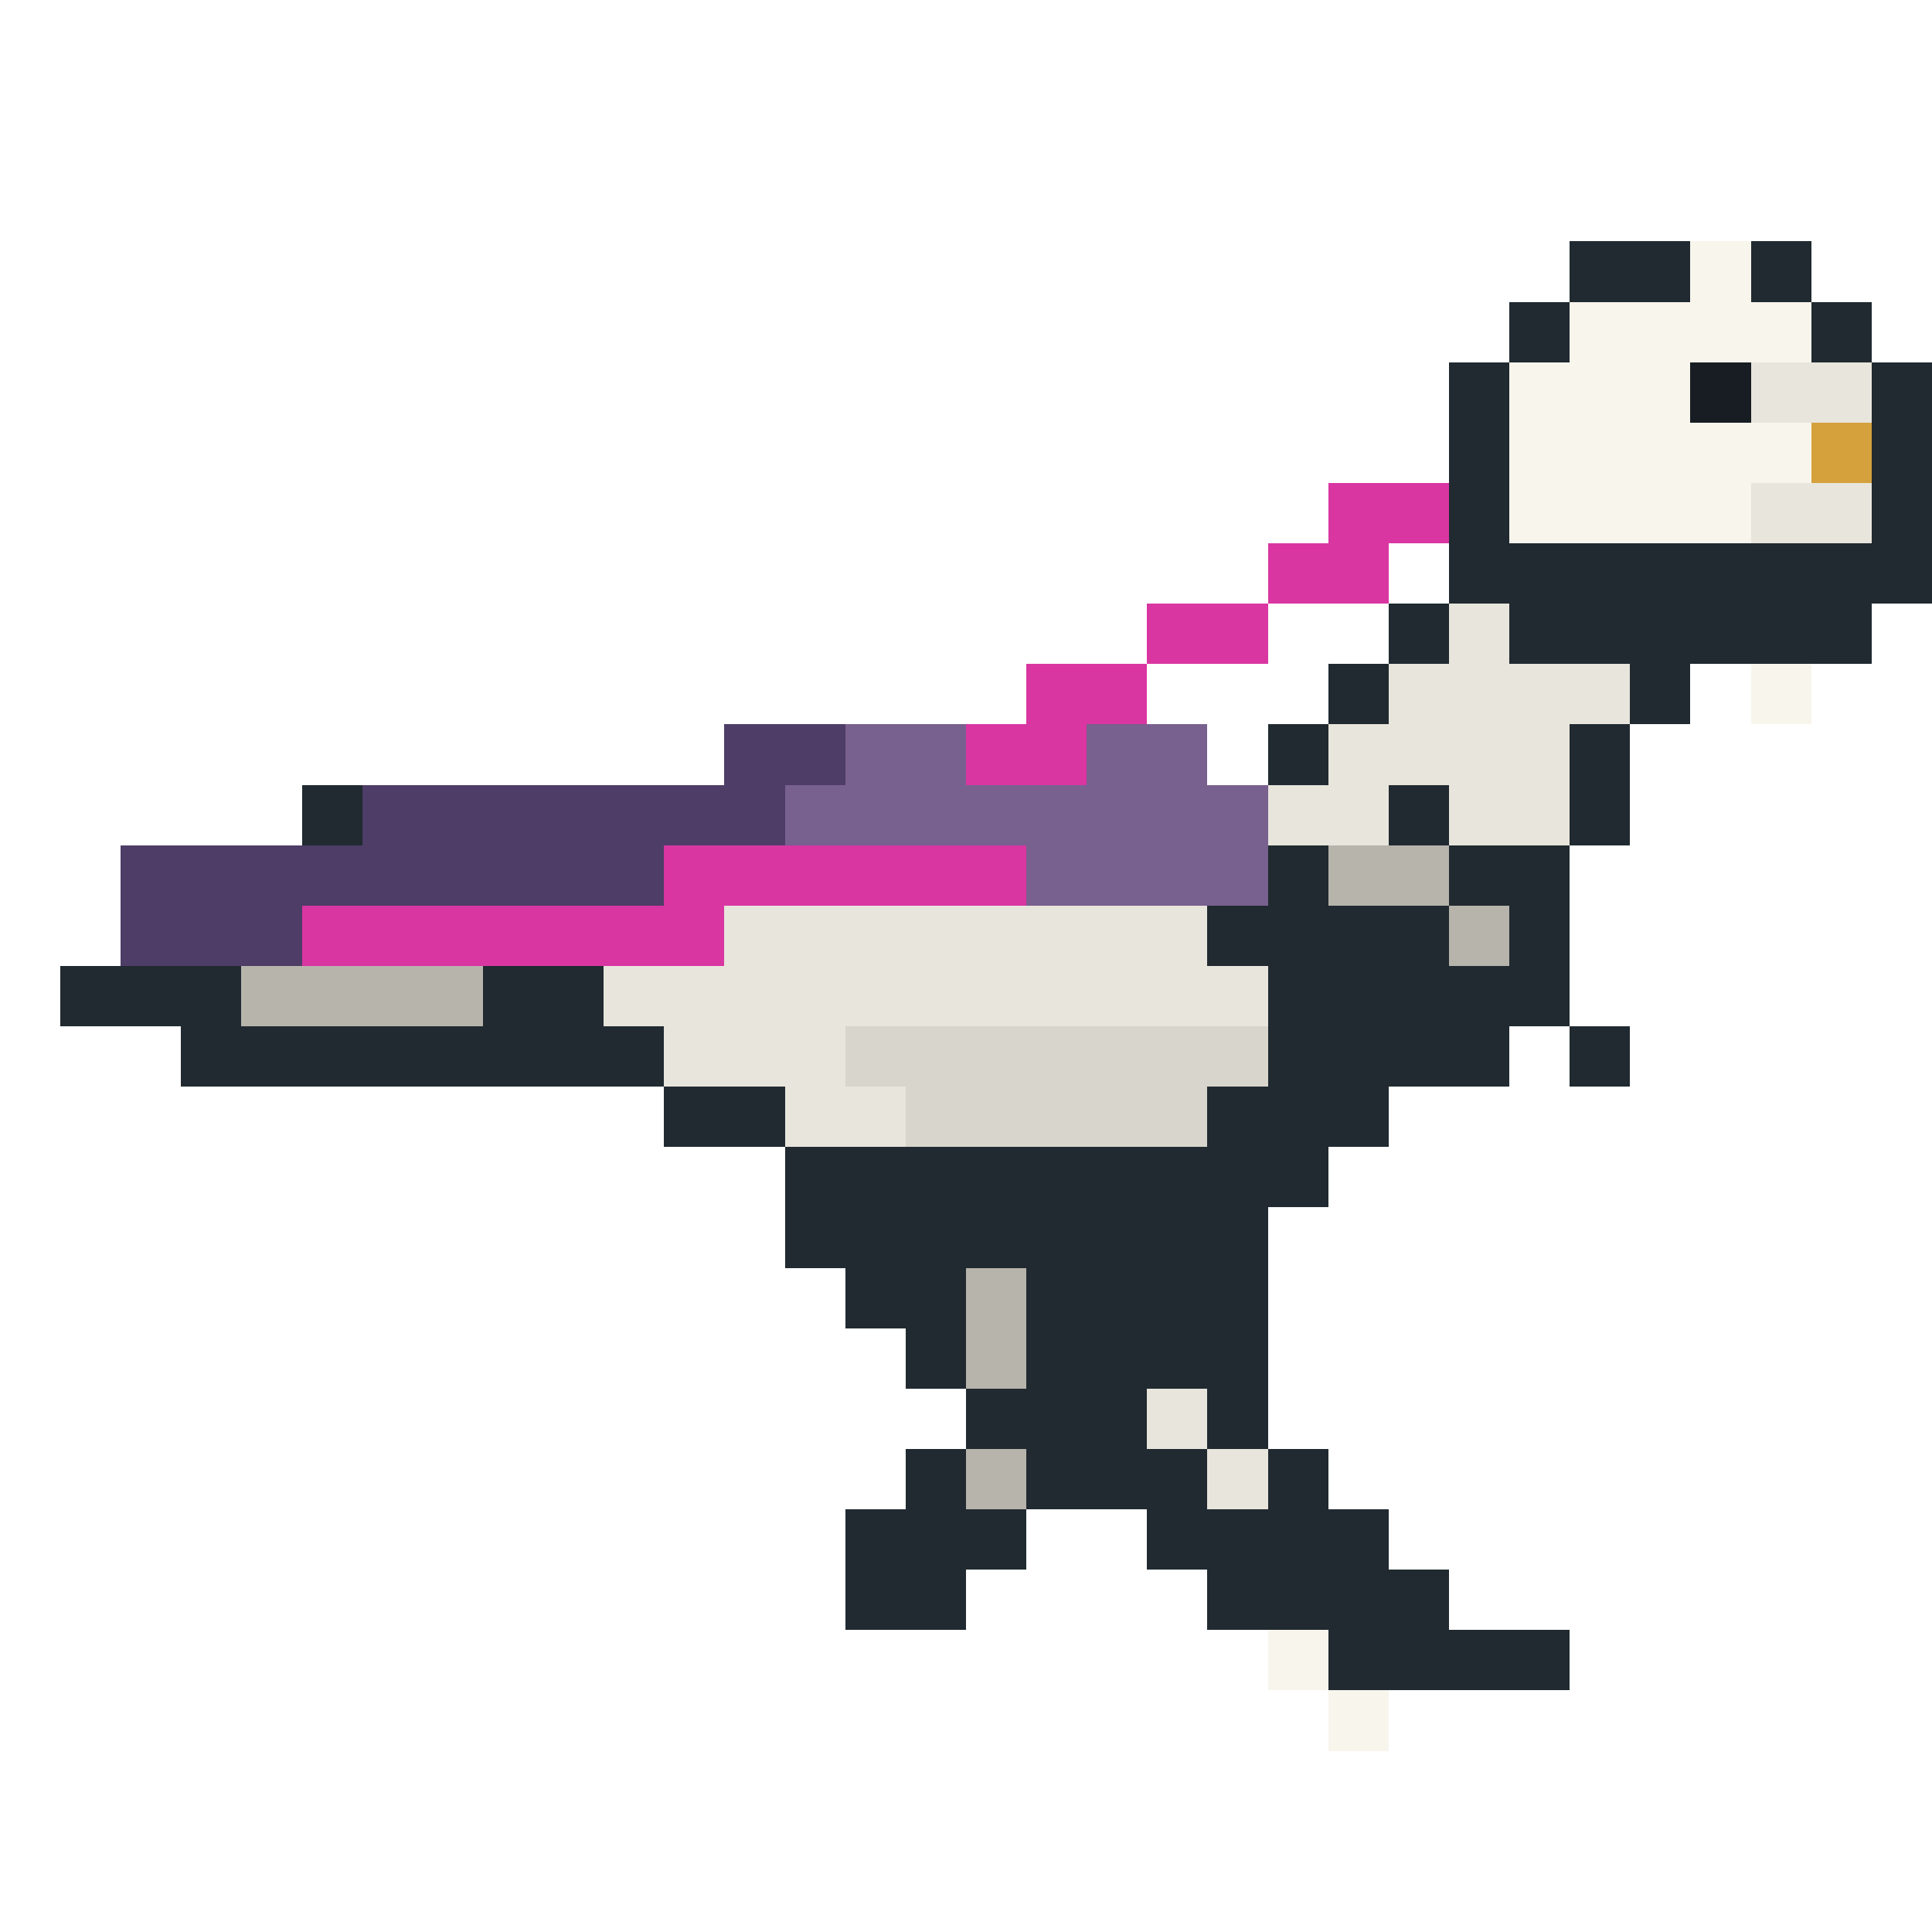
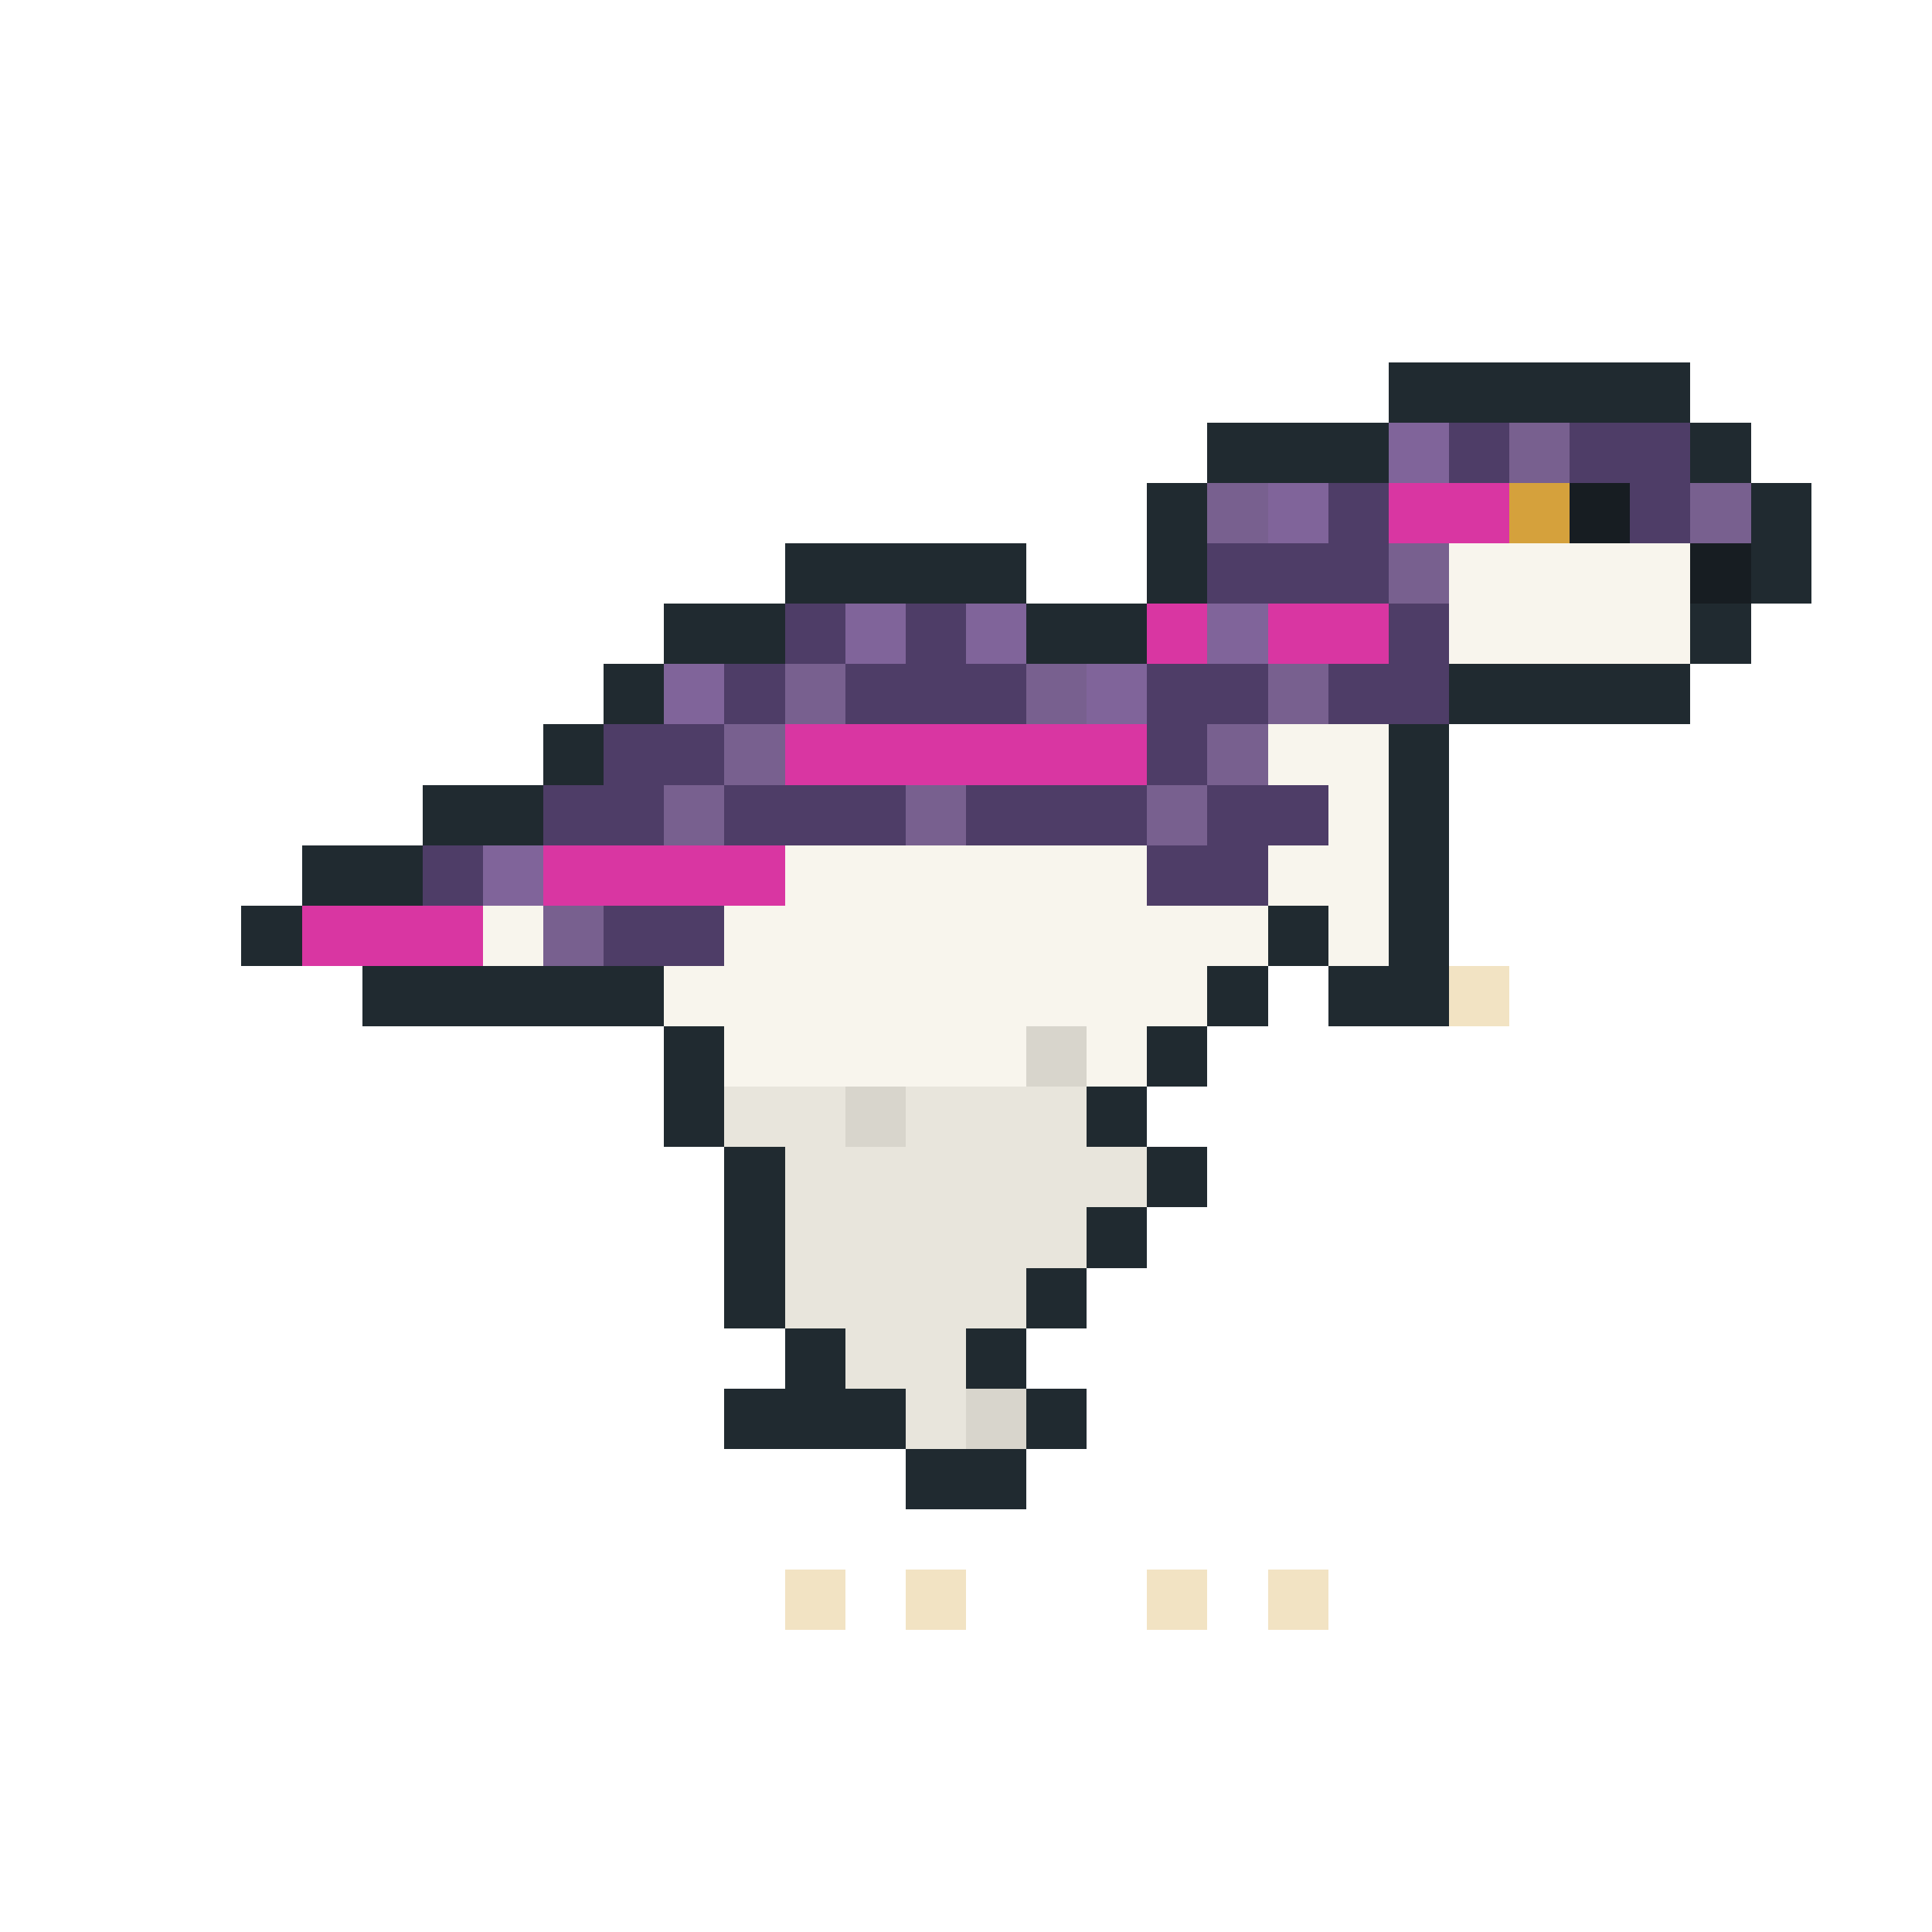
<svg xmlns="http://www.w3.org/2000/svg" viewBox="0 0 128 128" shape-rendering="crispEdges" role="img" aria-label="Rosa" data-character="Rosa" data-species="Velociraptor" data-age="juvenile" data-lineage="Violeta" data-hide="white" data-back="purple" data-dorsal-stripe="magenta" data-eye="gold-ochre" data-origin="Jurassic World Dominion" data-render-style="pixel-art" data-pixel-grid="4px" data-pose="runB">
-   <rect x="104" y="16" width="4" height="4" fill="#202a30" />
-   <rect x="108" y="16" width="4" height="4" fill="#202a30" />
-   <rect x="112" y="16" width="4" height="4" fill="#f8f5ed" />
-   <rect x="116" y="16" width="4" height="4" fill="#202a30" />
-   <rect x="100" y="20" width="4" height="4" fill="#202a30" />
-   <rect x="104" y="20" width="4" height="4" fill="#f8f5ed" />
-   <rect x="108" y="20" width="4" height="4" fill="#f8f5ed" />
-   <rect x="112" y="20" width="4" height="4" fill="#f8f5ed" />
-   <rect x="116" y="20" width="4" height="4" fill="#f8f5ed" />
-   <rect x="120" y="20" width="4" height="4" fill="#202a30" />
+   <rect x="92" y="24" width="4" height="4" fill="#202a30" />
  <rect x="96" y="24" width="4" height="4" fill="#202a30" />
-   <rect x="100" y="24" width="4" height="4" fill="#f8f5ed" />
-   <rect x="104" y="24" width="4" height="4" fill="#f8f5ed" />
-   <rect x="108" y="24" width="4" height="4" fill="#f8f5ed" />
-   <rect x="112" y="24" width="4" height="4" fill="#171d22" />
-   <rect x="116" y="24" width="4" height="4" fill="#e8e5dc" />
-   <rect x="120" y="24" width="4" height="4" fill="#e8e5dc" />
-   <rect x="124" y="24" width="4" height="4" fill="#202a30" />
-   <rect x="96" y="28" width="4" height="4" fill="#202a30" />
-   <rect x="100" y="28" width="4" height="4" fill="#f8f5ed" />
-   <rect x="104" y="28" width="4" height="4" fill="#f8f5ed" />
-   <rect x="108" y="28" width="4" height="4" fill="#f8f5ed" />
-   <rect x="112" y="28" width="4" height="4" fill="#f8f5ed" />
-   <rect x="116" y="28" width="4" height="4" fill="#f8f5ed" />
-   <rect x="120" y="28" width="4" height="4" fill="#d5a13c" />
-   <rect x="124" y="28" width="4" height="4" fill="#202a30" />
-   <rect x="88" y="32" width="4" height="4" fill="#d936a2" />
+   <rect x="100" y="24" width="4" height="4" fill="#202a30" />
+   <rect x="104" y="24" width="4" height="4" fill="#202a30" />
+   <rect x="108" y="24" width="4" height="4" fill="#202a30" />
+   <rect x="80" y="28" width="4" height="4" fill="#202a30" />
+   <rect x="84" y="28" width="4" height="4" fill="#202a30" />
+   <rect x="88" y="28" width="4" height="4" fill="#202a30" />
+   <rect x="92" y="28" width="4" height="4" fill="#4e3d67" />
+   <rect x="96" y="28" width="4" height="4" fill="#4e3d67" />
+   <rect x="100" y="28" width="4" height="4" fill="#78608f" />
+   <rect x="104" y="28" width="4" height="4" fill="#4e3d67" />
+   <rect x="108" y="28" width="4" height="4" fill="#4e3d67" />
+   <rect x="112" y="28" width="4" height="4" fill="#202a30" />
+   <rect x="76" y="32" width="4" height="4" fill="#202a30" />
+   <rect x="80" y="32" width="4" height="4" fill="#78608f" />
+   <rect x="84" y="32" width="4" height="4" fill="#4e3d67" />
+   <rect x="88" y="32" width="4" height="4" fill="#4e3d67" />
  <rect x="92" y="32" width="4" height="4" fill="#d936a2" />
-   <rect x="96" y="32" width="4" height="4" fill="#202a30" />
-   <rect x="100" y="32" width="4" height="4" fill="#f8f5ed" />
-   <rect x="104" y="32" width="4" height="4" fill="#f8f5ed" />
-   <rect x="108" y="32" width="4" height="4" fill="#f8f5ed" />
-   <rect x="112" y="32" width="4" height="4" fill="#f8f5ed" />
-   <rect x="116" y="32" width="4" height="4" fill="#e8e5dc" />
-   <rect x="120" y="32" width="4" height="4" fill="#e8e5dc" />
-   <rect x="124" y="32" width="4" height="4" fill="#202a30" />
-   <rect x="84" y="36" width="4" height="4" fill="#d936a2" />
-   <rect x="88" y="36" width="4" height="4" fill="#d936a2" />
-   <rect x="96" y="36" width="4" height="4" fill="#202a30" />
-   <rect x="100" y="36" width="4" height="4" fill="#202a30" />
-   <rect x="104" y="36" width="4" height="4" fill="#202a30" />
-   <rect x="108" y="36" width="4" height="4" fill="#202a30" />
-   <rect x="112" y="36" width="4" height="4" fill="#202a30" />
+   <rect x="96" y="32" width="4" height="4" fill="#d936a2" />
+   <rect x="100" y="32" width="4" height="4" fill="#d936a2" />
+   <rect x="104" y="32" width="4" height="4" fill="#d936a2" />
+   <rect x="108" y="32" width="4" height="4" fill="#4e3d67" />
+   <rect x="112" y="32" width="4" height="4" fill="#78608f" />
+   <rect x="116" y="32" width="4" height="4" fill="#202a30" />
+   <rect x="52" y="36" width="4" height="4" fill="#202a30" />
+   <rect x="56" y="36" width="4" height="4" fill="#202a30" />
+   <rect x="60" y="36" width="4" height="4" fill="#202a30" />
+   <rect x="64" y="36" width="4" height="4" fill="#202a30" />
+   <rect x="76" y="36" width="4" height="4" fill="#202a30" />
+   <rect x="80" y="36" width="4" height="4" fill="#4e3d67" />
+   <rect x="84" y="36" width="4" height="4" fill="#4e3d67" />
+   <rect x="88" y="36" width="4" height="4" fill="#4e3d67" />
+   <rect x="92" y="36" width="4" height="4" fill="#78608f" />
+   <rect x="96" y="36" width="4" height="4" fill="#f8f5ed" />
+   <rect x="100" y="36" width="4" height="4" fill="#f8f5ed" />
+   <rect x="104" y="36" width="4" height="4" fill="#f8f5ed" />
+   <rect x="108" y="36" width="4" height="4" fill="#f8f5ed" />
+   <rect x="112" y="36" width="4" height="4" fill="#4e3d67" />
  <rect x="116" y="36" width="4" height="4" fill="#202a30" />
-   <rect x="120" y="36" width="4" height="4" fill="#202a30" />
-   <rect x="124" y="36" width="4" height="4" fill="#202a30" />
+   <rect x="44" y="40" width="4" height="4" fill="#202a30" />
+   <rect x="48" y="40" width="4" height="4" fill="#202a30" />
+   <rect x="52" y="40" width="4" height="4" fill="#4e3d67" />
+   <rect x="56" y="40" width="4" height="4" fill="#78608f" />
+   <rect x="60" y="40" width="4" height="4" fill="#4e3d67" />
+   <rect x="64" y="40" width="4" height="4" fill="#4e3d67" />
+   <rect x="68" y="40" width="4" height="4" fill="#202a30" />
+   <rect x="72" y="40" width="4" height="4" fill="#202a30" />
  <rect x="76" y="40" width="4" height="4" fill="#d936a2" />
  <rect x="80" y="40" width="4" height="4" fill="#d936a2" />
-   <rect x="92" y="40" width="4" height="4" fill="#202a30" />
-   <rect x="96" y="40" width="4" height="4" fill="#e8e5dc" />
-   <rect x="100" y="40" width="4" height="4" fill="#202a30" />
-   <rect x="104" y="40" width="4" height="4" fill="#202a30" />
-   <rect x="108" y="40" width="4" height="4" fill="#202a30" />
+   <rect x="84" y="40" width="4" height="4" fill="#d936a2" />
+   <rect x="88" y="40" width="4" height="4" fill="#d936a2" />
+   <rect x="92" y="40" width="4" height="4" fill="#4e3d67" />
+   <rect x="96" y="40" width="4" height="4" fill="#f8f5ed" />
+   <rect x="100" y="40" width="4" height="4" fill="#f8f5ed" />
+   <rect x="104" y="40" width="4" height="4" fill="#f8f5ed" />
+   <rect x="108" y="40" width="4" height="4" fill="#f8f5ed" />
  <rect x="112" y="40" width="4" height="4" fill="#202a30" />
-   <rect x="116" y="40" width="4" height="4" fill="#202a30" />
-   <rect x="120" y="40" width="4" height="4" fill="#202a30" />
-   <rect x="68" y="44" width="4" height="4" fill="#d936a2" />
-   <rect x="72" y="44" width="4" height="4" fill="#d936a2" />
-   <rect x="88" y="44" width="4" height="4" fill="#202a30" />
-   <rect x="92" y="44" width="4" height="4" fill="#e8e5dc" />
-   <rect x="96" y="44" width="4" height="4" fill="#e8e5dc" />
-   <rect x="100" y="44" width="4" height="4" fill="#e8e5dc" />
-   <rect x="104" y="44" width="4" height="4" fill="#e8e5dc" />
+   <rect x="40" y="44" width="4" height="4" fill="#202a30" />
+   <rect x="44" y="44" width="4" height="4" fill="#4e3d67" />
+   <rect x="48" y="44" width="4" height="4" fill="#4e3d67" />
+   <rect x="52" y="44" width="4" height="4" fill="#78608f" />
+   <rect x="56" y="44" width="4" height="4" fill="#4e3d67" />
+   <rect x="60" y="44" width="4" height="4" fill="#4e3d67" />
+   <rect x="64" y="44" width="4" height="4" fill="#4e3d67" />
+   <rect x="68" y="44" width="4" height="4" fill="#78608f" />
+   <rect x="72" y="44" width="4" height="4" fill="#4e3d67" />
+   <rect x="76" y="44" width="4" height="4" fill="#4e3d67" />
+   <rect x="80" y="44" width="4" height="4" fill="#4e3d67" />
+   <rect x="84" y="44" width="4" height="4" fill="#78608f" />
+   <rect x="88" y="44" width="4" height="4" fill="#4e3d67" />
+   <rect x="92" y="44" width="4" height="4" fill="#4e3d67" />
+   <rect x="96" y="44" width="4" height="4" fill="#202a30" />
+   <rect x="100" y="44" width="4" height="4" fill="#202a30" />
+   <rect x="104" y="44" width="4" height="4" fill="#202a30" />
  <rect x="108" y="44" width="4" height="4" fill="#202a30" />
-   <rect x="116" y="44" width="4" height="4" fill="#f8f5ed" />
-   <rect x="48" y="48" width="4" height="4" fill="#4e3d67" />
-   <rect x="52" y="48" width="4" height="4" fill="#4e3d67" />
-   <rect x="56" y="48" width="4" height="4" fill="#78608f" />
-   <rect x="60" y="48" width="4" height="4" fill="#78608f" />
+   <rect x="36" y="48" width="4" height="4" fill="#202a30" />
+   <rect x="40" y="48" width="4" height="4" fill="#4e3d67" />
+   <rect x="44" y="48" width="4" height="4" fill="#4e3d67" />
+   <rect x="48" y="48" width="4" height="4" fill="#78608f" />
+   <rect x="52" y="48" width="4" height="4" fill="#d936a2" />
+   <rect x="56" y="48" width="4" height="4" fill="#d936a2" />
+   <rect x="60" y="48" width="4" height="4" fill="#d936a2" />
  <rect x="64" y="48" width="4" height="4" fill="#d936a2" />
  <rect x="68" y="48" width="4" height="4" fill="#d936a2" />
-   <rect x="72" y="48" width="4" height="4" fill="#78608f" />
-   <rect x="76" y="48" width="4" height="4" fill="#78608f" />
-   <rect x="84" y="48" width="4" height="4" fill="#202a30" />
-   <rect x="88" y="48" width="4" height="4" fill="#e8e5dc" />
-   <rect x="92" y="48" width="4" height="4" fill="#e8e5dc" />
-   <rect x="96" y="48" width="4" height="4" fill="#e8e5dc" />
-   <rect x="100" y="48" width="4" height="4" fill="#e8e5dc" />
-   <rect x="104" y="48" width="4" height="4" fill="#202a30" />
-   <rect x="20" y="52" width="4" height="4" fill="#202a30" />
-   <rect x="24" y="52" width="4" height="4" fill="#4e3d67" />
-   <rect x="28" y="52" width="4" height="4" fill="#4e3d67" />
-   <rect x="32" y="52" width="4" height="4" fill="#4e3d67" />
+   <rect x="72" y="48" width="4" height="4" fill="#d936a2" />
+   <rect x="76" y="48" width="4" height="4" fill="#4e3d67" />
+   <rect x="80" y="48" width="4" height="4" fill="#78608f" />
+   <rect x="84" y="48" width="4" height="4" fill="#f8f5ed" />
+   <rect x="88" y="48" width="4" height="4" fill="#f8f5ed" />
+   <rect x="92" y="48" width="4" height="4" fill="#202a30" />
+   <rect x="28" y="52" width="4" height="4" fill="#202a30" />
+   <rect x="32" y="52" width="4" height="4" fill="#202a30" />
  <rect x="36" y="52" width="4" height="4" fill="#4e3d67" />
  <rect x="40" y="52" width="4" height="4" fill="#4e3d67" />
-   <rect x="44" y="52" width="4" height="4" fill="#4e3d67" />
+   <rect x="44" y="52" width="4" height="4" fill="#78608f" />
  <rect x="48" y="52" width="4" height="4" fill="#4e3d67" />
-   <rect x="52" y="52" width="4" height="4" fill="#78608f" />
-   <rect x="56" y="52" width="4" height="4" fill="#78608f" />
+   <rect x="52" y="52" width="4" height="4" fill="#4e3d67" />
+   <rect x="56" y="52" width="4" height="4" fill="#4e3d67" />
  <rect x="60" y="52" width="4" height="4" fill="#78608f" />
-   <rect x="64" y="52" width="4" height="4" fill="#78608f" />
-   <rect x="68" y="52" width="4" height="4" fill="#78608f" />
-   <rect x="72" y="52" width="4" height="4" fill="#78608f" />
+   <rect x="64" y="52" width="4" height="4" fill="#4e3d67" />
+   <rect x="68" y="52" width="4" height="4" fill="#4e3d67" />
+   <rect x="72" y="52" width="4" height="4" fill="#4e3d67" />
  <rect x="76" y="52" width="4" height="4" fill="#78608f" />
-   <rect x="80" y="52" width="4" height="4" fill="#78608f" />
-   <rect x="84" y="52" width="4" height="4" fill="#e8e5dc" />
-   <rect x="88" y="52" width="4" height="4" fill="#e8e5dc" />
+   <rect x="80" y="52" width="4" height="4" fill="#4e3d67" />
+   <rect x="84" y="52" width="4" height="4" fill="#4e3d67" />
+   <rect x="88" y="52" width="4" height="4" fill="#f8f5ed" />
  <rect x="92" y="52" width="4" height="4" fill="#202a30" />
-   <rect x="96" y="52" width="4" height="4" fill="#e8e5dc" />
-   <rect x="100" y="52" width="4" height="4" fill="#e8e5dc" />
-   <rect x="104" y="52" width="4" height="4" fill="#202a30" />
-   <rect x="8" y="56" width="4" height="4" fill="#4e3d67" />
-   <rect x="12" y="56" width="4" height="4" fill="#4e3d67" />
-   <rect x="16" y="56" width="4" height="4" fill="#4e3d67" />
-   <rect x="20" y="56" width="4" height="4" fill="#4e3d67" />
-   <rect x="24" y="56" width="4" height="4" fill="#4e3d67" />
+   <rect x="20" y="56" width="4" height="4" fill="#202a30" />
+   <rect x="24" y="56" width="4" height="4" fill="#202a30" />
  <rect x="28" y="56" width="4" height="4" fill="#4e3d67" />
-   <rect x="32" y="56" width="4" height="4" fill="#4e3d67" />
-   <rect x="36" y="56" width="4" height="4" fill="#4e3d67" />
-   <rect x="40" y="56" width="4" height="4" fill="#4e3d67" />
+   <rect x="32" y="56" width="4" height="4" fill="#d936a2" />
+   <rect x="36" y="56" width="4" height="4" fill="#d936a2" />
+   <rect x="40" y="56" width="4" height="4" fill="#d936a2" />
  <rect x="44" y="56" width="4" height="4" fill="#d936a2" />
  <rect x="48" y="56" width="4" height="4" fill="#d936a2" />
-   <rect x="52" y="56" width="4" height="4" fill="#d936a2" />
-   <rect x="56" y="56" width="4" height="4" fill="#d936a2" />
-   <rect x="60" y="56" width="4" height="4" fill="#d936a2" />
-   <rect x="64" y="56" width="4" height="4" fill="#d936a2" />
-   <rect x="68" y="56" width="4" height="4" fill="#78608f" />
-   <rect x="72" y="56" width="4" height="4" fill="#78608f" />
-   <rect x="76" y="56" width="4" height="4" fill="#78608f" />
-   <rect x="80" y="56" width="4" height="4" fill="#78608f" />
-   <rect x="84" y="56" width="4" height="4" fill="#202a30" />
-   <rect x="88" y="56" width="4" height="4" fill="#b7b4ac" />
-   <rect x="92" y="56" width="4" height="4" fill="#b7b4ac" />
-   <rect x="96" y="56" width="4" height="4" fill="#202a30" />
-   <rect x="100" y="56" width="4" height="4" fill="#202a30" />
-   <rect x="8" y="60" width="4" height="4" fill="#4e3d67" />
-   <rect x="12" y="60" width="4" height="4" fill="#4e3d67" />
-   <rect x="16" y="60" width="4" height="4" fill="#4e3d67" />
+   <rect x="52" y="56" width="4" height="4" fill="#f8f5ed" />
+   <rect x="56" y="56" width="4" height="4" fill="#f8f5ed" />
+   <rect x="60" y="56" width="4" height="4" fill="#f8f5ed" />
+   <rect x="64" y="56" width="4" height="4" fill="#f8f5ed" />
+   <rect x="68" y="56" width="4" height="4" fill="#f8f5ed" />
+   <rect x="72" y="56" width="4" height="4" fill="#f8f5ed" />
+   <rect x="76" y="56" width="4" height="4" fill="#4e3d67" />
+   <rect x="80" y="56" width="4" height="4" fill="#4e3d67" />
+   <rect x="84" y="56" width="4" height="4" fill="#f8f5ed" />
+   <rect x="88" y="56" width="4" height="4" fill="#f8f5ed" />
+   <rect x="92" y="56" width="4" height="4" fill="#202a30" />
+   <rect x="16" y="60" width="4" height="4" fill="#202a30" />
  <rect x="20" y="60" width="4" height="4" fill="#d936a2" />
  <rect x="24" y="60" width="4" height="4" fill="#d936a2" />
  <rect x="28" y="60" width="4" height="4" fill="#d936a2" />
-   <rect x="32" y="60" width="4" height="4" fill="#d936a2" />
-   <rect x="36" y="60" width="4" height="4" fill="#d936a2" />
-   <rect x="40" y="60" width="4" height="4" fill="#d936a2" />
-   <rect x="44" y="60" width="4" height="4" fill="#d936a2" />
-   <rect x="48" y="60" width="4" height="4" fill="#e8e5dc" />
-   <rect x="52" y="60" width="4" height="4" fill="#e8e5dc" />
-   <rect x="56" y="60" width="4" height="4" fill="#e8e5dc" />
-   <rect x="60" y="60" width="4" height="4" fill="#e8e5dc" />
-   <rect x="64" y="60" width="4" height="4" fill="#e8e5dc" />
-   <rect x="68" y="60" width="4" height="4" fill="#e8e5dc" />
-   <rect x="72" y="60" width="4" height="4" fill="#e8e5dc" />
-   <rect x="76" y="60" width="4" height="4" fill="#e8e5dc" />
-   <rect x="80" y="60" width="4" height="4" fill="#202a30" />
+   <rect x="32" y="60" width="4" height="4" fill="#f8f5ed" />
+   <rect x="36" y="60" width="4" height="4" fill="#78608f" />
+   <rect x="40" y="60" width="4" height="4" fill="#4e3d67" />
+   <rect x="44" y="60" width="4" height="4" fill="#4e3d67" />
+   <rect x="48" y="60" width="4" height="4" fill="#f8f5ed" />
+   <rect x="52" y="60" width="4" height="4" fill="#f8f5ed" />
+   <rect x="56" y="60" width="4" height="4" fill="#f8f5ed" />
+   <rect x="60" y="60" width="4" height="4" fill="#f8f5ed" />
+   <rect x="64" y="60" width="4" height="4" fill="#f8f5ed" />
+   <rect x="68" y="60" width="4" height="4" fill="#f8f5ed" />
+   <rect x="72" y="60" width="4" height="4" fill="#f8f5ed" />
+   <rect x="76" y="60" width="4" height="4" fill="#f8f5ed" />
+   <rect x="80" y="60" width="4" height="4" fill="#f8f5ed" />
  <rect x="84" y="60" width="4" height="4" fill="#202a30" />
-   <rect x="88" y="60" width="4" height="4" fill="#202a30" />
+   <rect x="88" y="60" width="4" height="4" fill="#f8f5ed" />
  <rect x="92" y="60" width="4" height="4" fill="#202a30" />
-   <rect x="96" y="60" width="4" height="4" fill="#b7b4ac" />
-   <rect x="100" y="60" width="4" height="4" fill="#202a30" />
-   <rect x="4" y="64" width="4" height="4" fill="#202a30" />
-   <rect x="8" y="64" width="4" height="4" fill="#202a30" />
-   <rect x="12" y="64" width="4" height="4" fill="#202a30" />
-   <rect x="16" y="64" width="4" height="4" fill="#b7b4ac" />
-   <rect x="20" y="64" width="4" height="4" fill="#b7b4ac" />
-   <rect x="24" y="64" width="4" height="4" fill="#b7b4ac" />
-   <rect x="28" y="64" width="4" height="4" fill="#b7b4ac" />
+   <rect x="24" y="64" width="4" height="4" fill="#202a30" />
+   <rect x="28" y="64" width="4" height="4" fill="#202a30" />
  <rect x="32" y="64" width="4" height="4" fill="#202a30" />
  <rect x="36" y="64" width="4" height="4" fill="#202a30" />
-   <rect x="40" y="64" width="4" height="4" fill="#e8e5dc" />
-   <rect x="44" y="64" width="4" height="4" fill="#e8e5dc" />
-   <rect x="48" y="64" width="4" height="4" fill="#e8e5dc" />
-   <rect x="52" y="64" width="4" height="4" fill="#e8e5dc" />
-   <rect x="56" y="64" width="4" height="4" fill="#e8e5dc" />
-   <rect x="60" y="64" width="4" height="4" fill="#e8e5dc" />
-   <rect x="64" y="64" width="4" height="4" fill="#e8e5dc" />
-   <rect x="68" y="64" width="4" height="4" fill="#e8e5dc" />
-   <rect x="72" y="64" width="4" height="4" fill="#e8e5dc" />
-   <rect x="76" y="64" width="4" height="4" fill="#e8e5dc" />
-   <rect x="80" y="64" width="4" height="4" fill="#e8e5dc" />
-   <rect x="84" y="64" width="4" height="4" fill="#202a30" />
+   <rect x="40" y="64" width="4" height="4" fill="#202a30" />
+   <rect x="44" y="64" width="4" height="4" fill="#f8f5ed" />
+   <rect x="48" y="64" width="4" height="4" fill="#f8f5ed" />
+   <rect x="52" y="64" width="4" height="4" fill="#f8f5ed" />
+   <rect x="56" y="64" width="4" height="4" fill="#f8f5ed" />
+   <rect x="60" y="64" width="4" height="4" fill="#f8f5ed" />
+   <rect x="64" y="64" width="4" height="4" fill="#f8f5ed" />
+   <rect x="68" y="64" width="4" height="4" fill="#f8f5ed" />
+   <rect x="72" y="64" width="4" height="4" fill="#f8f5ed" />
+   <rect x="76" y="64" width="4" height="4" fill="#f8f5ed" />
+   <rect x="80" y="64" width="4" height="4" fill="#202a30" />
  <rect x="88" y="64" width="4" height="4" fill="#202a30" />
  <rect x="92" y="64" width="4" height="4" fill="#202a30" />
-   <rect x="96" y="64" width="4" height="4" fill="#202a30" />
-   <rect x="100" y="64" width="4" height="4" fill="#202a30" />
-   <rect x="12" y="68" width="4" height="4" fill="#202a30" />
-   <rect x="16" y="68" width="4" height="4" fill="#202a30" />
-   <rect x="20" y="68" width="4" height="4" fill="#202a30" />
-   <rect x="24" y="68" width="4" height="4" fill="#202a30" />
-   <rect x="28" y="68" width="4" height="4" fill="#202a30" />
-   <rect x="32" y="68" width="4" height="4" fill="#202a30" />
-   <rect x="36" y="68" width="4" height="4" fill="#202a30" />
-   <rect x="40" y="68" width="4" height="4" fill="#202a30" />
-   <rect x="44" y="68" width="4" height="4" fill="#e8e5dc" />
-   <rect x="48" y="68" width="4" height="4" fill="#e8e5dc" />
-   <rect x="52" y="68" width="4" height="4" fill="#e8e5dc" />
-   <rect x="56" y="68" width="4" height="4" fill="#d8d5cc" />
-   <rect x="60" y="68" width="4" height="4" fill="#d8d5cc" />
-   <rect x="64" y="68" width="4" height="4" fill="#d8d5cc" />
+   <rect x="44" y="68" width="4" height="4" fill="#202a30" />
+   <rect x="48" y="68" width="4" height="4" fill="#f8f5ed" />
+   <rect x="52" y="68" width="4" height="4" fill="#f8f5ed" />
+   <rect x="56" y="68" width="4" height="4" fill="#f8f5ed" />
+   <rect x="60" y="68" width="4" height="4" fill="#f8f5ed" />
+   <rect x="64" y="68" width="4" height="4" fill="#f8f5ed" />
  <rect x="68" y="68" width="4" height="4" fill="#d8d5cc" />
-   <rect x="72" y="68" width="4" height="4" fill="#d8d5cc" />
-   <rect x="76" y="68" width="4" height="4" fill="#d8d5cc" />
-   <rect x="80" y="68" width="4" height="4" fill="#d8d5cc" />
-   <rect x="84" y="68" width="4" height="4" fill="#202a30" />
-   <rect x="88" y="68" width="4" height="4" fill="#202a30" />
-   <rect x="92" y="68" width="4" height="4" fill="#202a30" />
-   <rect x="96" y="68" width="4" height="4" fill="#202a30" />
-   <rect x="104" y="68" width="4" height="4" fill="#202a30" />
+   <rect x="72" y="68" width="4" height="4" fill="#f8f5ed" />
+   <rect x="76" y="68" width="4" height="4" fill="#202a30" />
  <rect x="44" y="72" width="4" height="4" fill="#202a30" />
-   <rect x="48" y="72" width="4" height="4" fill="#202a30" />
+   <rect x="48" y="72" width="4" height="4" fill="#e8e5dc" />
  <rect x="52" y="72" width="4" height="4" fill="#e8e5dc" />
-   <rect x="56" y="72" width="4" height="4" fill="#e8e5dc" />
-   <rect x="60" y="72" width="4" height="4" fill="#d8d5cc" />
-   <rect x="64" y="72" width="4" height="4" fill="#d8d5cc" />
-   <rect x="68" y="72" width="4" height="4" fill="#d8d5cc" />
-   <rect x="72" y="72" width="4" height="4" fill="#d8d5cc" />
-   <rect x="76" y="72" width="4" height="4" fill="#d8d5cc" />
-   <rect x="80" y="72" width="4" height="4" fill="#202a30" />
-   <rect x="84" y="72" width="4" height="4" fill="#202a30" />
-   <rect x="88" y="72" width="4" height="4" fill="#202a30" />
-   <rect x="52" y="76" width="4" height="4" fill="#202a30" />
-   <rect x="56" y="76" width="4" height="4" fill="#202a30" />
-   <rect x="60" y="76" width="4" height="4" fill="#202a30" />
-   <rect x="64" y="76" width="4" height="4" fill="#202a30" />
-   <rect x="68" y="76" width="4" height="4" fill="#202a30" />
-   <rect x="72" y="76" width="4" height="4" fill="#202a30" />
+   <rect x="56" y="72" width="4" height="4" fill="#d8d5cc" />
+   <rect x="60" y="72" width="4" height="4" fill="#e8e5dc" />
+   <rect x="64" y="72" width="4" height="4" fill="#e8e5dc" />
+   <rect x="68" y="72" width="4" height="4" fill="#e8e5dc" />
+   <rect x="72" y="72" width="4" height="4" fill="#202a30" />
+   <rect x="48" y="76" width="4" height="4" fill="#202a30" />
+   <rect x="52" y="76" width="4" height="4" fill="#e8e5dc" />
+   <rect x="56" y="76" width="4" height="4" fill="#e8e5dc" />
+   <rect x="60" y="76" width="4" height="4" fill="#e8e5dc" />
+   <rect x="64" y="76" width="4" height="4" fill="#e8e5dc" />
+   <rect x="68" y="76" width="4" height="4" fill="#e8e5dc" />
+   <rect x="72" y="76" width="4" height="4" fill="#e8e5dc" />
  <rect x="76" y="76" width="4" height="4" fill="#202a30" />
-   <rect x="80" y="76" width="4" height="4" fill="#202a30" />
-   <rect x="84" y="76" width="4" height="4" fill="#202a30" />
-   <rect x="52" y="80" width="4" height="4" fill="#202a30" />
-   <rect x="56" y="80" width="4" height="4" fill="#202a30" />
-   <rect x="60" y="80" width="4" height="4" fill="#202a30" />
-   <rect x="64" y="80" width="4" height="4" fill="#202a30" />
-   <rect x="68" y="80" width="4" height="4" fill="#202a30" />
+   <rect x="48" y="80" width="4" height="4" fill="#202a30" />
+   <rect x="52" y="80" width="4" height="4" fill="#e8e5dc" />
+   <rect x="56" y="80" width="4" height="4" fill="#e8e5dc" />
+   <rect x="60" y="80" width="4" height="4" fill="#e8e5dc" />
+   <rect x="64" y="80" width="4" height="4" fill="#e8e5dc" />
+   <rect x="68" y="80" width="4" height="4" fill="#e8e5dc" />
  <rect x="72" y="80" width="4" height="4" fill="#202a30" />
-   <rect x="76" y="80" width="4" height="4" fill="#202a30" />
-   <rect x="80" y="80" width="4" height="4" fill="#202a30" />
-   <rect x="56" y="84" width="4" height="4" fill="#202a30" />
-   <rect x="60" y="84" width="4" height="4" fill="#202a30" />
-   <rect x="64" y="84" width="4" height="4" fill="#b7b4ac" />
+   <rect x="48" y="84" width="4" height="4" fill="#202a30" />
+   <rect x="52" y="84" width="4" height="4" fill="#e8e5dc" />
+   <rect x="56" y="84" width="4" height="4" fill="#e8e5dc" />
+   <rect x="60" y="84" width="4" height="4" fill="#e8e5dc" />
+   <rect x="64" y="84" width="4" height="4" fill="#e8e5dc" />
  <rect x="68" y="84" width="4" height="4" fill="#202a30" />
-   <rect x="72" y="84" width="4" height="4" fill="#202a30" />
-   <rect x="76" y="84" width="4" height="4" fill="#202a30" />
-   <rect x="80" y="84" width="4" height="4" fill="#202a30" />
-   <rect x="60" y="88" width="4" height="4" fill="#202a30" />
-   <rect x="64" y="88" width="4" height="4" fill="#b7b4ac" />
-   <rect x="68" y="88" width="4" height="4" fill="#202a30" />
-   <rect x="72" y="88" width="4" height="4" fill="#202a30" />
-   <rect x="76" y="88" width="4" height="4" fill="#202a30" />
-   <rect x="80" y="88" width="4" height="4" fill="#202a30" />
-   <rect x="64" y="92" width="4" height="4" fill="#202a30" />
+   <rect x="52" y="88" width="4" height="4" fill="#202a30" />
+   <rect x="56" y="88" width="4" height="4" fill="#e8e5dc" />
+   <rect x="60" y="88" width="4" height="4" fill="#e8e5dc" />
+   <rect x="64" y="88" width="4" height="4" fill="#202a30" />
+   <rect x="48" y="92" width="4" height="4" fill="#202a30" />
+   <rect x="52" y="92" width="4" height="4" fill="#202a30" />
+   <rect x="56" y="92" width="4" height="4" fill="#202a30" />
+   <rect x="60" y="92" width="4" height="4" fill="#e8e5dc" />
+   <rect x="64" y="92" width="4" height="4" fill="#d8d5cc" />
  <rect x="68" y="92" width="4" height="4" fill="#202a30" />
-   <rect x="72" y="92" width="4" height="4" fill="#202a30" />
-   <rect x="76" y="92" width="4" height="4" fill="#e8e5dc" />
-   <rect x="80" y="92" width="4" height="4" fill="#202a30" />
  <rect x="60" y="96" width="4" height="4" fill="#202a30" />
-   <rect x="64" y="96" width="4" height="4" fill="#b7b4ac" />
-   <rect x="68" y="96" width="4" height="4" fill="#202a30" />
-   <rect x="72" y="96" width="4" height="4" fill="#202a30" />
-   <rect x="76" y="96" width="4" height="4" fill="#202a30" />
-   <rect x="80" y="96" width="4" height="4" fill="#e8e5dc" />
-   <rect x="84" y="96" width="4" height="4" fill="#202a30" />
-   <rect x="56" y="100" width="4" height="4" fill="#202a30" />
-   <rect x="60" y="100" width="4" height="4" fill="#202a30" />
-   <rect x="64" y="100" width="4" height="4" fill="#202a30" />
-   <rect x="76" y="100" width="4" height="4" fill="#202a30" />
-   <rect x="80" y="100" width="4" height="4" fill="#202a30" />
-   <rect x="84" y="100" width="4" height="4" fill="#202a30" />
-   <rect x="88" y="100" width="4" height="4" fill="#202a30" />
-   <rect x="56" y="104" width="4" height="4" fill="#202a30" />
-   <rect x="60" y="104" width="4" height="4" fill="#202a30" />
-   <rect x="80" y="104" width="4" height="4" fill="#202a30" />
-   <rect x="84" y="104" width="4" height="4" fill="#202a30" />
-   <rect x="88" y="104" width="4" height="4" fill="#202a30" />
-   <rect x="92" y="104" width="4" height="4" fill="#202a30" />
-   <rect x="84" y="108" width="4" height="4" fill="#f8f5ed" />
-   <rect x="88" y="108" width="4" height="4" fill="#202a30" />
-   <rect x="92" y="108" width="4" height="4" fill="#202a30" />
-   <rect x="96" y="108" width="4" height="4" fill="#202a30" />
-   <rect x="100" y="108" width="4" height="4" fill="#202a30" />
-   <rect x="88" y="112" width="4" height="4" fill="#f8f5ed" />
+   <rect x="64" y="96" width="4" height="4" fill="#202a30" />
+   <rect x="32" y="56" width="4" height="4" fill="#80649a" />
+   <rect x="44" y="44" width="4" height="4" fill="#80649a" />
+   <rect x="56" y="40" width="4" height="4" fill="#80649a" />
+   <rect x="64" y="40" width="4" height="4" fill="#80649a" />
+   <rect x="72" y="44" width="4" height="4" fill="#80649a" />
+   <rect x="80" y="40" width="4" height="4" fill="#80649a" />
+   <rect x="84" y="32" width="4" height="4" fill="#80649a" />
+   <rect x="92" y="28" width="4" height="4" fill="#80649a" />
+   <rect x="100" y="32" width="4" height="4" fill="#d5a13c" />
+   <rect x="104" y="32" width="4" height="4" fill="#d5a13c" />
+   <rect x="104" y="32" width="4" height="4" fill="#171d22" />
+   <rect x="112" y="36" width="4" height="4" fill="#171d22" />
+   <rect x="52" y="104" width="4" height="4" fill="#f2e3c3" />
+   <rect x="60" y="104" width="4" height="4" fill="#f2e3c3" />
+   <rect x="76" y="104" width="4" height="4" fill="#f2e3c3" />
+   <rect x="84" y="104" width="4" height="4" fill="#f2e3c3" />
+   <rect x="96" y="64" width="4" height="4" fill="#f2e3c3" />
</svg>
